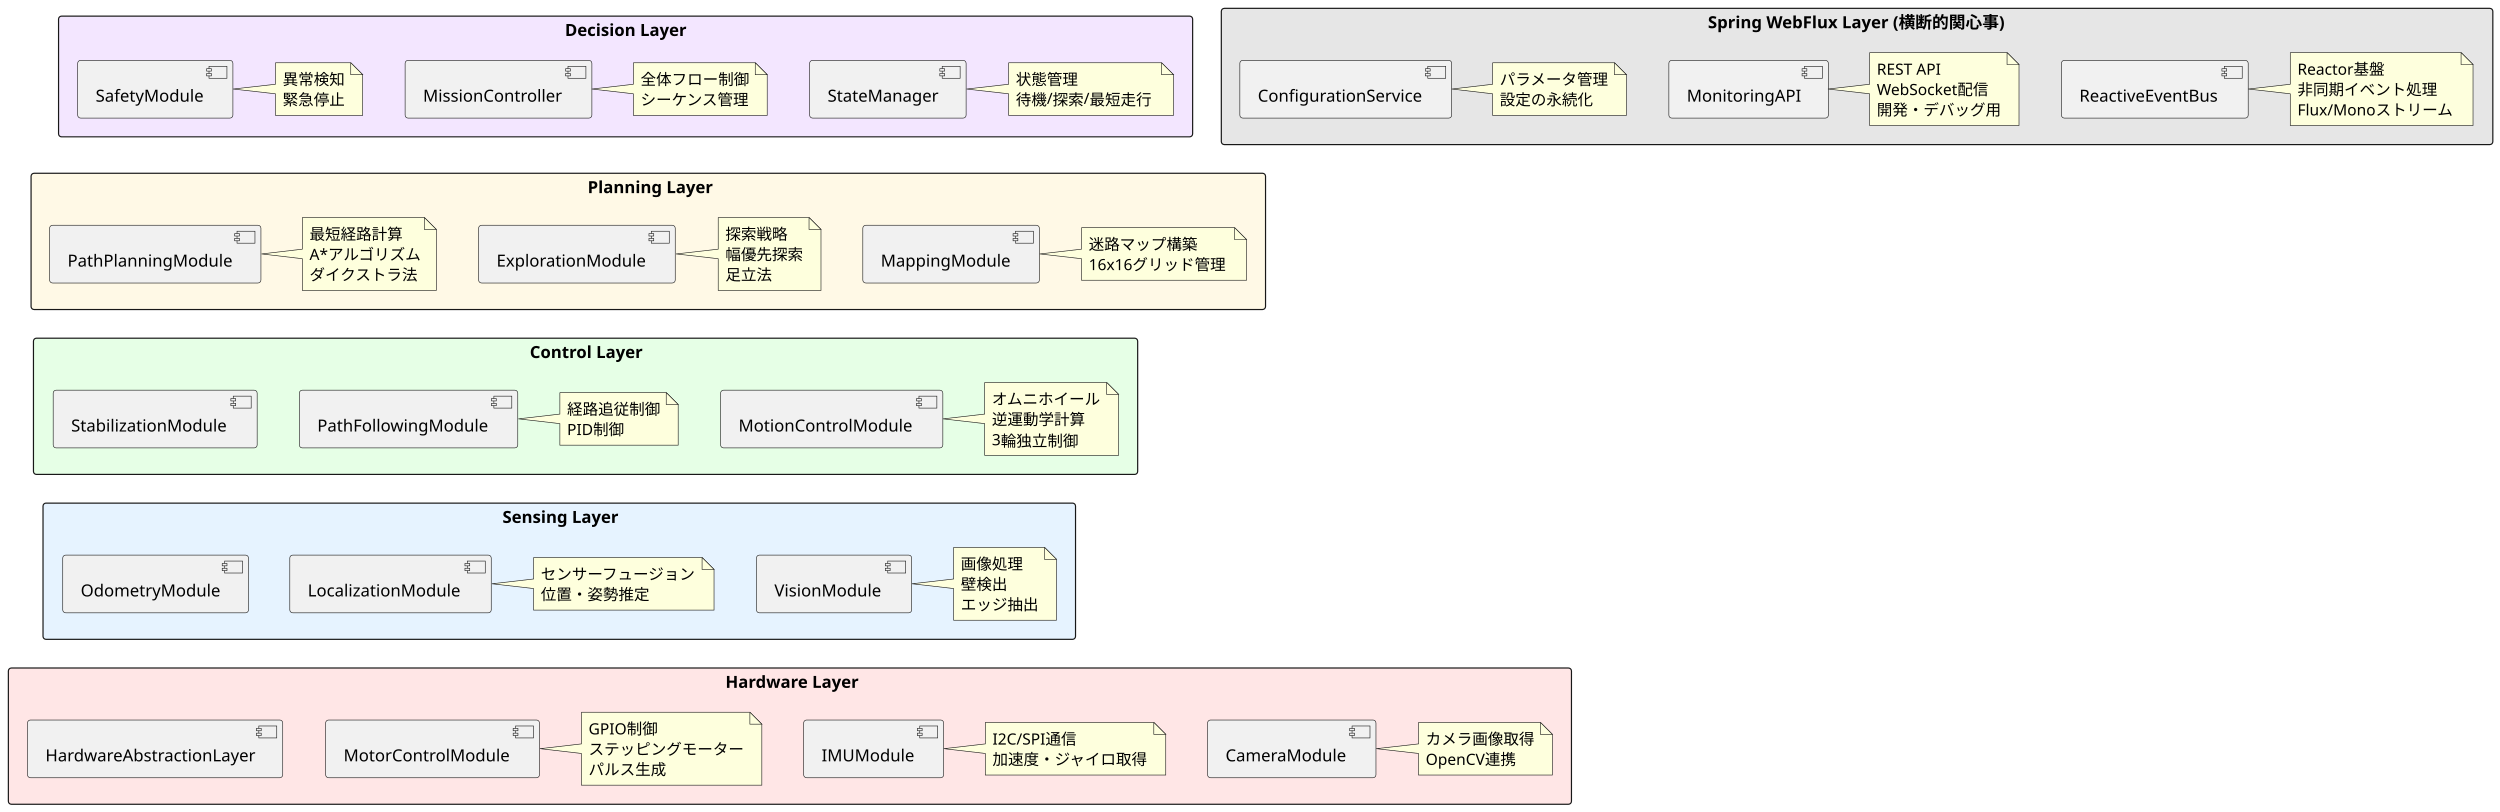
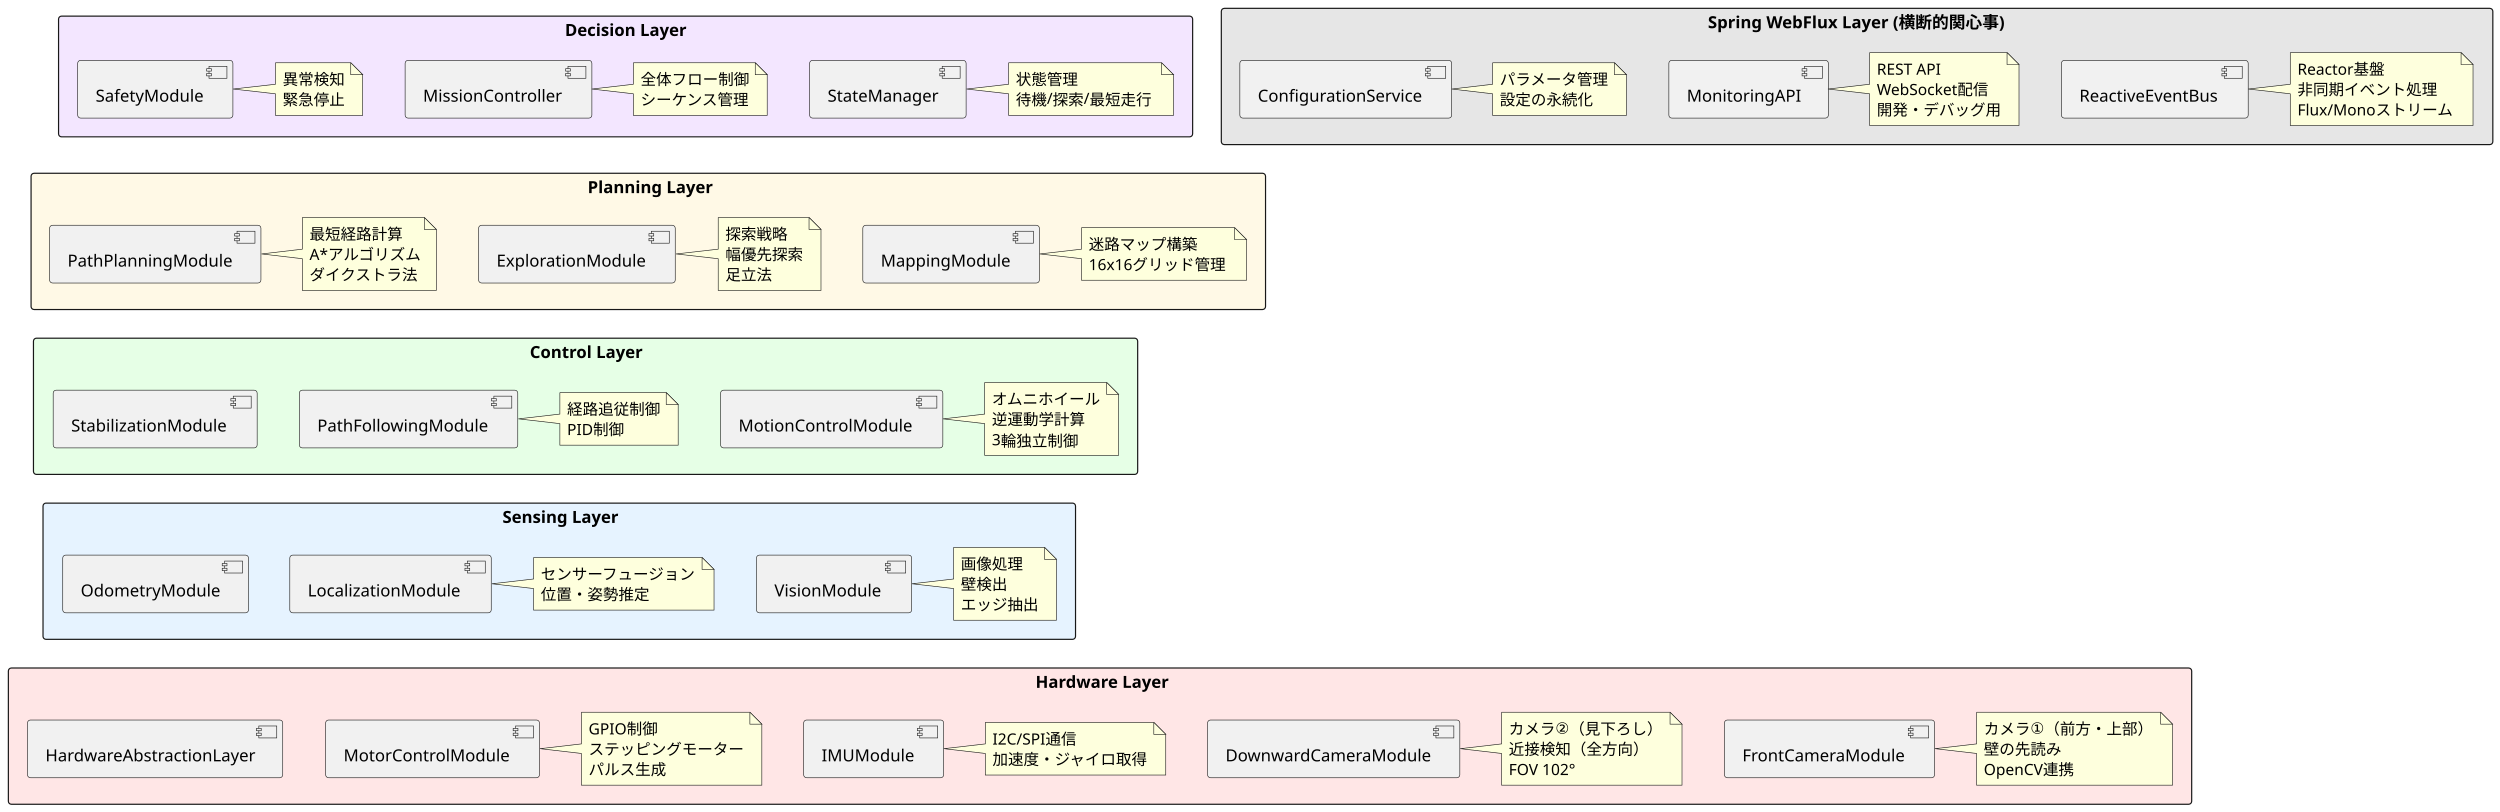
<svg xmlns="http://www.w3.org/2000/svg" contentStyleType="text/css" data-diagram-type="DESCRIPTION" height="679px" preserveAspectRatio="none" style="width:2092px;height:679px;background:#FFFFFF;" version="1.1" viewBox="0 0 2092 679" width="2092px" zoomAndPan="magnify">
  <defs />
  <g>
    <g class="cluster" data-entity="Decision Layer" data-source-line="14" data-uid="ent0002" id="cluster_Decision Layer">
      <rect fill="#F3E6FF" height="101" rx="2.5" ry="2.5" style="stroke:#181818;stroke-width:1;" width="949" x="49" y="13.5" />
      <text fill="#000000" font-family="sans-serif" font-size="14" font-weight="bold" lengthAdjust="spacing" textLength="101.561" x="472.719" y="30.102">Decision Layer</text>
    </g>
    <g class="cluster" data-entity="Planning Layer" data-source-line="35" data-uid="ent0015" id="cluster_Planning Layer">
      <rect fill="#FFF9E6" height="114" rx="2.5" ry="2.5" style="stroke:#181818;stroke-width:1;" width="1033" x="26" y="145" />
      <text fill="#000000" font-family="sans-serif" font-size="14" font-weight="bold" lengthAdjust="spacing" textLength="101.541" x="491.729" y="161.602">Planning Layer</text>
    </g>
    <g class="cluster" data-entity="Control Layer" data-source-line="58" data-uid="ent0028" id="cluster_Control Layer">
      <rect fill="#E6FFE6" height="114" rx="2.5" ry="2.5" style="stroke:#181818;stroke-width:1;" width="924" x="28" y="283" />
      <text fill="#000000" font-family="sans-serif" font-size="14" font-weight="bold" lengthAdjust="spacing" textLength="93.338" x="443.331" y="299.602">Control Layer</text>
    </g>
    <g class="cluster" data-entity="Sensing Layer" data-source-line="75" data-uid="ent0038" id="cluster_Sensing Layer">
      <rect fill="#E6F3FF" height="114" rx="2.5" ry="2.5" style="stroke:#181818;stroke-width:1;" width="864" x="36" y="421" />
      <text fill="#000000" font-family="sans-serif" font-size="14" font-weight="bold" lengthAdjust="spacing" textLength="95.095" x="420.453" y="437.602">Sensing Layer</text>
    </g>
    <g class="cluster" data-entity="Hardware Layer" data-source-line="92" data-uid="ent0048" id="cluster_Hardware Layer">
-       <rect fill="#FFE6E6" height="114" rx="2.5" ry="2.5" style="stroke:#181818;stroke-width:1;" width="1308" x="7" y="559" />
-       <text fill="#000000" font-family="sans-serif" font-size="14" font-weight="bold" lengthAdjust="spacing" textLength="107.933" x="607.034" y="575.602">Hardware Layer</text>
-     </g>
-     <g class="cluster" data-entity="FRAMEWORK_PKG" data-source-line="115" data-uid="ent0062" id="cluster_FRAMEWORK_PKG">
+       <rect fill="#FFE6E6" height="114" rx="2.5" ry="2.5" style="stroke:#181818;stroke-width:1;" width="1827" x="7" y="559" />
+       <text fill="#000000" font-family="sans-serif" font-size="14" font-weight="bold" lengthAdjust="spacing" textLength="107.933" x="866.534" y="575.602">Hardware Layer</text>
+     </g>
+     <g class="cluster" data-entity="FRAMEWORK_PKG" data-source-line="123" data-uid="ent0066" id="cluster_FRAMEWORK_PKG">
      <rect fill="#E6E6E6" height="114" rx="2.5" ry="2.5" style="stroke:#181818;stroke-width:1;" width="1064" x="1022" y="7" />
      <text fill="#000000" font-family="sans-serif" font-size="14" font-weight="bold" lengthAdjust="spacing" textLength="249.642" x="1429.179" y="23.602">Spring WebFlux Layer (横断的関心事)</text>
    </g>
    <g class="entity" data-entity="STATE" data-source-line="15" data-uid="ent0003" id="entity_STATE">
      <rect fill="#F1F1F1" height="48.32" rx="2.5" ry="2.5" style="stroke:#181818;stroke-width:0.5;" width="130.939" x="677.5" y="50.5" />
      <rect fill="#F1F1F1" height="10" style="stroke:#181818;stroke-width:0.5;" width="15" x="788.438" y="55.5" />
      <rect fill="#F1F1F1" height="2" style="stroke:#181818;stroke-width:0.5;" width="4" x="786.438" y="57.5" />
      <rect fill="#F1F1F1" height="2" style="stroke:#181818;stroke-width:0.5;" width="4" x="786.438" y="61.5" />
      <text fill="#000000" font-family="sans-serif" font-size="14" lengthAdjust="spacing" textLength="90.939" x="692.5" y="85.102">StateManager</text>
    </g>
    <g class="entity" data-entity="MISSION" data-source-line="16" data-uid="ent0004" id="entity_MISSION">
      <rect fill="#F1F1F1" height="48.32" rx="2.5" ry="2.5" style="stroke:#181818;stroke-width:0.5;" width="156.286" x="339" y="50.5" />
      <rect fill="#F1F1F1" height="10" style="stroke:#181818;stroke-width:0.5;" width="15" x="475.286" y="55.5" />
      <rect fill="#F1F1F1" height="2" style="stroke:#181818;stroke-width:0.5;" width="4" x="473.286" y="57.5" />
      <rect fill="#F1F1F1" height="2" style="stroke:#181818;stroke-width:0.5;" width="4" x="473.286" y="61.5" />
      <text fill="#000000" font-family="sans-serif" font-size="14" lengthAdjust="spacing" textLength="116.286" x="354" y="85.102">MissionController</text>
    </g>
    <g class="entity" data-entity="SAFETY" data-source-line="17" data-uid="ent0005" id="entity_SAFETY">
      <rect fill="#F1F1F1" height="48.32" rx="2.5" ry="2.5" style="stroke:#181818;stroke-width:0.5;" width="129.893" x="65" y="50.5" />
      <rect fill="#F1F1F1" height="10" style="stroke:#181818;stroke-width:0.5;" width="15" x="174.893" y="55.5" />
      <rect fill="#F1F1F1" height="2" style="stroke:#181818;stroke-width:0.5;" width="4" x="172.893" y="57.5" />
      <rect fill="#F1F1F1" height="2" style="stroke:#181818;stroke-width:0.5;" width="4" x="172.893" y="61.5" />
      <text fill="#000000" font-family="sans-serif" font-size="14" lengthAdjust="spacing" textLength="89.893" x="80" y="85.102">SafetyModule</text>
    </g>
    <g class="entity" data-entity="GMN6" data-source-line="20" data-uid="ent0007" id="entity_GMN6">
      <path d="M844,52.5 L844,70.5 L808.74,74.5 L844,78.5 L844,96.523 A0,0 0 0 0 844,96.523 L982,96.523 A0,0 0 0 0 982,96.523 L982,62.5 L972,52.5 L844,52.5 A0,0 0 0 0 844,52.5" fill="#FEFFDD" style="stroke:#181818;stroke-width:0.5;" />
      <path d="M972,52.5 L972,62.5 L982,62.5 L972,52.5" fill="#FEFFDD" style="stroke:#181818;stroke-width:0.5;" />
      <text fill="#000000" font-family="sans-serif" font-size="13" lengthAdjust="spacing" textLength="52" x="850" y="71.059">状態管理</text>
      <text fill="#000000" font-family="sans-serif" font-size="13" lengthAdjust="spacing" textLength="117" x="850" y="88.07">待機/探索/最短走行</text>
    </g>
    <g class="entity" data-entity="GMN9" data-source-line="25" data-uid="ent0010" id="entity_GMN9">
      <path d="M530,52.5 L530,70.5 L495.23,74.5 L530,78.5 L530,96.523 A0,0 0 0 0 530,96.523 L642,96.523 A0,0 0 0 0 642,96.523 L642,62.5 L632,52.5 L530,52.5 A0,0 0 0 0 530,52.5" fill="#FEFFDD" style="stroke:#181818;stroke-width:0.5;" />
      <path d="M632,52.5 L632,62.5 L642,62.5 L632,52.5" fill="#FEFFDD" style="stroke:#181818;stroke-width:0.5;" />
      <text fill="#000000" font-family="sans-serif" font-size="13" lengthAdjust="spacing" textLength="91" x="536" y="71.059">全体フロー制御</text>
      <text fill="#000000" font-family="sans-serif" font-size="13" lengthAdjust="spacing" textLength="91" x="536" y="88.07">シーケンス管理</text>
    </g>
    <g class="entity" data-entity="GMN12" data-source-line="30" data-uid="ent0013" id="entity_GMN12">
      <path d="M230.5,52.5 L230.5,70.5 L195.02,74.5 L230.5,78.5 L230.5,96.523 A0,0 0 0 0 230.5,96.523 L303.5,96.523 A0,0 0 0 0 303.5,96.523 L303.5,62.5 L293.5,52.5 L230.5,52.5 A0,0 0 0 0 230.5,52.5" fill="#FEFFDD" style="stroke:#181818;stroke-width:0.5;" />
      <path d="M293.5,52.5 L293.5,62.5 L303.5,62.5 L293.5,52.5" fill="#FEFFDD" style="stroke:#181818;stroke-width:0.5;" />
      <text fill="#000000" font-family="sans-serif" font-size="13" lengthAdjust="spacing" textLength="52" x="236.5" y="71.059">異常検知</text>
      <text fill="#000000" font-family="sans-serif" font-size="13" lengthAdjust="spacing" textLength="52" x="236.5" y="88.07">緊急停止</text>
    </g>
    <g class="entity" data-entity="MAP" data-source-line="36" data-uid="ent0016" id="entity_MAP">
      <rect fill="#F1F1F1" height="48.32" rx="2.5" ry="2.5" style="stroke:#181818;stroke-width:0.5;" width="147.741" x="722" y="188.5" />
      <rect fill="#F1F1F1" height="10" style="stroke:#181818;stroke-width:0.5;" width="15" x="849.741" y="193.5" />
      <rect fill="#F1F1F1" height="2" style="stroke:#181818;stroke-width:0.5;" width="4" x="847.741" y="195.5" />
      <rect fill="#F1F1F1" height="2" style="stroke:#181818;stroke-width:0.5;" width="4" x="847.741" y="199.5" />
      <text fill="#000000" font-family="sans-serif" font-size="14" lengthAdjust="spacing" textLength="107.741" x="737" y="223.102">MappingModule</text>
    </g>
    <g class="entity" data-entity="EXPLORE" data-source-line="37" data-uid="ent0017" id="entity_EXPLORE">
      <rect fill="#F1F1F1" height="48.32" rx="2.5" ry="2.5" style="stroke:#181818;stroke-width:0.5;" width="164.544" x="400.5" y="188.5" />
      <rect fill="#F1F1F1" height="10" style="stroke:#181818;stroke-width:0.5;" width="15" x="545.044" y="193.5" />
      <rect fill="#F1F1F1" height="2" style="stroke:#181818;stroke-width:0.5;" width="4" x="543.044" y="195.5" />
      <rect fill="#F1F1F1" height="2" style="stroke:#181818;stroke-width:0.5;" width="4" x="543.044" y="199.5" />
      <text fill="#000000" font-family="sans-serif" font-size="14" lengthAdjust="spacing" textLength="124.544" x="415.5" y="223.102">ExplorationModule</text>
    </g>
    <g class="entity" data-entity="PATH" data-source-line="38" data-uid="ent0018" id="entity_PATH">
      <rect fill="#F1F1F1" height="48.32" rx="2.5" ry="2.5" style="stroke:#181818;stroke-width:0.5;" width="176.849" x="41.5" y="188.5" />
      <rect fill="#F1F1F1" height="10" style="stroke:#181818;stroke-width:0.5;" width="15" x="198.349" y="193.5" />
      <rect fill="#F1F1F1" height="2" style="stroke:#181818;stroke-width:0.5;" width="4" x="196.349" y="195.5" />
      <rect fill="#F1F1F1" height="2" style="stroke:#181818;stroke-width:0.5;" width="4" x="196.349" y="199.5" />
      <text fill="#000000" font-family="sans-serif" font-size="14" lengthAdjust="spacing" textLength="136.849" x="56.5" y="223.102">PathPlanningModule</text>
    </g>
    <g class="entity" data-entity="GMN19" data-source-line="41" data-uid="ent0020" id="entity_GMN19">
      <path d="M905,190.5 L905,208.5 L870.05,212.5 L905,216.5 L905,234.523 A0,0 0 0 0 905,234.523 L1043.108,234.523 A0,0 0 0 0 1043.108,234.523 L1043.108,200.5 L1033.108,190.5 L905,190.5 A0,0 0 0 0 905,190.5" fill="#FEFFDD" style="stroke:#181818;stroke-width:0.5;" />
      <path d="M1033.108,190.5 L1033.108,200.5 L1043.108,200.5 L1033.108,190.5" fill="#FEFFDD" style="stroke:#181818;stroke-width:0.5;" />
      <text fill="#000000" font-family="sans-serif" font-size="13" lengthAdjust="spacing" textLength="91" x="911" y="209.059">迷路マップ構築</text>
      <text fill="#000000" font-family="sans-serif" font-size="13" lengthAdjust="spacing" textLength="117.108" x="911" y="226.07">16x16グリッド管理</text>
    </g>
    <g class="entity" data-entity="GMN22" data-source-line="46" data-uid="ent0023" id="entity_GMN22">
      <path d="M601,182 L601,208.5 L565.7,212.5 L601,216.5 L601,243.035 A0,0 0 0 0 601,243.035 L687,243.035 A0,0 0 0 0 687,243.035 L687,192 L677,182 L601,182 A0,0 0 0 0 601,182" fill="#FEFFDD" style="stroke:#181818;stroke-width:0.5;" />
      <path d="M677,182 L677,192 L687,192 L677,182" fill="#FEFFDD" style="stroke:#181818;stroke-width:0.5;" />
      <text fill="#000000" font-family="sans-serif" font-size="13" lengthAdjust="spacing" textLength="52" x="607" y="200.559">探索戦略</text>
      <text fill="#000000" font-family="sans-serif" font-size="13" lengthAdjust="spacing" textLength="65" x="607" y="217.57">幅優先探索</text>
      <text fill="#000000" font-family="sans-serif" font-size="13" lengthAdjust="spacing" textLength="39" x="607" y="234.582">足立法</text>
    </g>
    <g class="entity" data-entity="GMN25" data-source-line="52" data-uid="ent0026" id="entity_GMN25">
      <path d="M253,182 L253,208.5 L218.8,212.5 L253,216.5 L253,243.035 A0,0 0 0 0 253,243.035 L365.095,243.035 A0,0 0 0 0 365.095,243.035 L365.095,192 L355.095,182 L253,182 A0,0 0 0 0 253,182" fill="#FEFFDD" style="stroke:#181818;stroke-width:0.5;" />
      <path d="M355.095,182 L355.095,192 L365.095,192 L355.095,182" fill="#FEFFDD" style="stroke:#181818;stroke-width:0.5;" />
      <text fill="#000000" font-family="sans-serif" font-size="13" lengthAdjust="spacing" textLength="78" x="259" y="200.559">最短経路計算</text>
      <text fill="#000000" font-family="sans-serif" font-size="13" lengthAdjust="spacing" textLength="91.095" x="259" y="217.57">A*アルゴリズム</text>
      <text fill="#000000" font-family="sans-serif" font-size="13" lengthAdjust="spacing" textLength="91" x="259" y="234.582">ダイクストラ法</text>
    </g>
    <g class="entity" data-entity="MOTION" data-source-line="59" data-uid="ent0029" id="entity_MOTION">
      <rect fill="#F1F1F1" height="48.32" rx="2.5" ry="2.5" style="stroke:#181818;stroke-width:0.5;" width="185.968" x="603" y="326.5" />
      <rect fill="#F1F1F1" height="10" style="stroke:#181818;stroke-width:0.5;" width="15" x="768.968" y="331.5" />
      <rect fill="#F1F1F1" height="2" style="stroke:#181818;stroke-width:0.5;" width="4" x="766.968" y="333.5" />
      <rect fill="#F1F1F1" height="2" style="stroke:#181818;stroke-width:0.5;" width="4" x="766.968" y="337.5" />
      <text fill="#000000" font-family="sans-serif" font-size="14" lengthAdjust="spacing" textLength="145.968" x="618" y="361.102">MotionControlModule</text>
    </g>
    <g class="entity" data-entity="FOLLOW" data-source-line="60" data-uid="ent0030" id="entity_FOLLOW">
      <rect fill="#F1F1F1" height="48.32" rx="2.5" ry="2.5" style="stroke:#181818;stroke-width:0.5;" width="182.769" x="250.5" y="326.5" />
      <rect fill="#F1F1F1" height="10" style="stroke:#181818;stroke-width:0.5;" width="15" x="413.269" y="331.5" />
      <rect fill="#F1F1F1" height="2" style="stroke:#181818;stroke-width:0.5;" width="4" x="411.269" y="333.5" />
      <rect fill="#F1F1F1" height="2" style="stroke:#181818;stroke-width:0.5;" width="4" x="411.269" y="337.5" />
      <text fill="#000000" font-family="sans-serif" font-size="14" lengthAdjust="spacing" textLength="142.769" x="265.5" y="361.102">PathFollowingModule</text>
    </g>
    <g class="entity" data-entity="STAB" data-source-line="61" data-uid="ent0031" id="entity_STAB">
      <rect fill="#F1F1F1" height="48.32" rx="2.5" ry="2.5" style="stroke:#181818;stroke-width:0.5;" width="170.69" x="44.5" y="326.5" />
      <rect fill="#F1F1F1" height="10" style="stroke:#181818;stroke-width:0.5;" width="15" x="195.19" y="331.5" />
      <rect fill="#F1F1F1" height="2" style="stroke:#181818;stroke-width:0.5;" width="4" x="193.19" y="333.5" />
      <rect fill="#F1F1F1" height="2" style="stroke:#181818;stroke-width:0.5;" width="4" x="193.19" y="337.5" />
      <text fill="#000000" font-family="sans-serif" font-size="14" lengthAdjust="spacing" textLength="130.69" x="59.5" y="361.102">StabilizationModule</text>
    </g>
    <g class="entity" data-entity="GMN32" data-source-line="64" data-uid="ent0033" id="entity_GMN32">
      <path d="M824,320 L824,346.5 L789.08,350.5 L824,354.5 L824,381.035 A0,0 0 0 0 824,381.035 L936,381.035 A0,0 0 0 0 936,381.035 L936,330 L926,320 L824,320 A0,0 0 0 0 824,320" fill="#FEFFDD" style="stroke:#181818;stroke-width:0.5;" />
      <path d="M926,320 L926,330 L936,330 L926,320" fill="#FEFFDD" style="stroke:#181818;stroke-width:0.5;" />
      <text fill="#000000" font-family="sans-serif" font-size="13" lengthAdjust="spacing" textLength="91" x="830" y="338.559">オムニホイール</text>
      <text fill="#000000" font-family="sans-serif" font-size="13" lengthAdjust="spacing" textLength="78" x="830" y="355.57">逆運動学計算</text>
      <text fill="#000000" font-family="sans-serif" font-size="13" lengthAdjust="spacing" textLength="73.189" x="830" y="372.582">3輪独立制御</text>
    </g>
    <g class="entity" data-entity="GMN35" data-source-line="70" data-uid="ent0036" id="entity_GMN35">
      <path d="M468.5,328.5 L468.5,346.5 L433.78,350.5 L468.5,354.5 L468.5,372.523 A0,0 0 0 0 468.5,372.523 L567.5,372.523 A0,0 0 0 0 567.5,372.523 L567.5,338.5 L557.5,328.5 L468.5,328.5 A0,0 0 0 0 468.5,328.5" fill="#FEFFDD" style="stroke:#181818;stroke-width:0.5;" />
      <path d="M557.5,328.5 L557.5,338.5 L567.5,338.5 L557.5,328.5" fill="#FEFFDD" style="stroke:#181818;stroke-width:0.5;" />
      <text fill="#000000" font-family="sans-serif" font-size="13" lengthAdjust="spacing" textLength="78" x="474.5" y="347.059">経路追従制御</text>
      <text fill="#000000" font-family="sans-serif" font-size="13" lengthAdjust="spacing" textLength="47.671" x="474.5" y="364.07">PID制御</text>
    </g>
    <g class="entity" data-entity="VISION" data-source-line="76" data-uid="ent0039" id="entity_VISION">
      <rect fill="#F1F1F1" height="48.32" rx="2.5" ry="2.5" style="stroke:#181818;stroke-width:0.5;" width="129.879" x="633" y="464.5" />
      <rect fill="#F1F1F1" height="10" style="stroke:#181818;stroke-width:0.5;" width="15" x="742.879" y="469.5" />
      <rect fill="#F1F1F1" height="2" style="stroke:#181818;stroke-width:0.5;" width="4" x="740.879" y="471.5" />
      <rect fill="#F1F1F1" height="2" style="stroke:#181818;stroke-width:0.5;" width="4" x="740.879" y="475.5" />
      <text fill="#000000" font-family="sans-serif" font-size="14" lengthAdjust="spacing" textLength="89.879" x="648" y="499.102">VisionModule</text>
    </g>
    <g class="entity" data-entity="ODOM" data-source-line="77" data-uid="ent0040" id="entity_ODOM">
      <rect fill="#F1F1F1" height="48.32" rx="2.5" ry="2.5" style="stroke:#181818;stroke-width:0.5;" width="155.445" x="52.5" y="464.5" />
      <rect fill="#F1F1F1" height="10" style="stroke:#181818;stroke-width:0.5;" width="15" x="187.945" y="469.5" />
      <rect fill="#F1F1F1" height="2" style="stroke:#181818;stroke-width:0.5;" width="4" x="185.945" y="471.5" />
      <rect fill="#F1F1F1" height="2" style="stroke:#181818;stroke-width:0.5;" width="4" x="185.945" y="475.5" />
      <text fill="#000000" font-family="sans-serif" font-size="14" lengthAdjust="spacing" textLength="115.445" x="67.5" y="499.102">OdometryModule</text>
    </g>
    <g class="entity" data-entity="LOCAL" data-source-line="78" data-uid="ent0041" id="entity_LOCAL">
      <rect fill="#F1F1F1" height="48.32" rx="2.5" ry="2.5" style="stroke:#181818;stroke-width:0.5;" width="168.57" x="242.5" y="464.5" />
      <rect fill="#F1F1F1" height="10" style="stroke:#181818;stroke-width:0.5;" width="15" x="391.07" y="469.5" />
      <rect fill="#F1F1F1" height="2" style="stroke:#181818;stroke-width:0.5;" width="4" x="389.07" y="471.5" />
      <rect fill="#F1F1F1" height="2" style="stroke:#181818;stroke-width:0.5;" width="4" x="389.07" y="475.5" />
      <text fill="#000000" font-family="sans-serif" font-size="14" lengthAdjust="spacing" textLength="128.57" x="257.5" y="499.102">LocalizationModule</text>
    </g>
    <g class="entity" data-entity="GMN42" data-source-line="81" data-uid="ent0043" id="entity_GMN42">
      <path d="M798,458 L798,484.5 L763.08,488.5 L798,492.5 L798,519.035 A0,0 0 0 0 798,519.035 L884,519.035 A0,0 0 0 0 884,519.035 L884,468 L874,458 L798,458 A0,0 0 0 0 798,458" fill="#FEFFDD" style="stroke:#181818;stroke-width:0.5;" />
      <path d="M874,458 L874,468 L884,468 L874,458" fill="#FEFFDD" style="stroke:#181818;stroke-width:0.5;" />
      <text fill="#000000" font-family="sans-serif" font-size="13" lengthAdjust="spacing" textLength="52" x="804" y="476.559">画像処理</text>
      <text fill="#000000" font-family="sans-serif" font-size="13" lengthAdjust="spacing" textLength="39" x="804" y="493.57">壁検出</text>
      <text fill="#000000" font-family="sans-serif" font-size="13" lengthAdjust="spacing" textLength="65" x="804" y="510.582">エッジ抽出</text>
    </g>
    <g class="entity" data-entity="GMN45" data-source-line="87" data-uid="ent0046" id="entity_GMN45">
      <path d="M446.5,466.5 L446.5,484.5 L411.55,488.5 L446.5,492.5 L446.5,510.523 A0,0 0 0 0 446.5,510.523 L597.5,510.523 A0,0 0 0 0 597.5,510.523 L597.5,476.5 L587.5,466.5 L446.5,466.5 A0,0 0 0 0 446.5,466.5" fill="#FEFFDD" style="stroke:#181818;stroke-width:0.5;" />
      <path d="M587.5,466.5 L587.5,476.5 L597.5,476.5 L587.5,466.5" fill="#FEFFDD" style="stroke:#181818;stroke-width:0.5;" />
      <text fill="#000000" font-family="sans-serif" font-size="13" lengthAdjust="spacing" textLength="130" x="452.5" y="485.059">センサーフュージョン</text>
      <text fill="#000000" font-family="sans-serif" font-size="13" lengthAdjust="spacing" textLength="91" x="452.5" y="502.07">位置・姿勢推定</text>
    </g>
-     <g class="entity" data-entity="CAM" data-source-line="93" data-uid="ent0049" id="entity_CAM">
-       <rect fill="#F1F1F1" height="48.32" rx="2.5" ry="2.5" style="stroke:#181818;stroke-width:0.5;" width="140.905" x="1010.5" y="602.5" />
-       <rect fill="#F1F1F1" height="10" style="stroke:#181818;stroke-width:0.5;" width="15" x="1131.405" y="607.5" />
-       <rect fill="#F1F1F1" height="2" style="stroke:#181818;stroke-width:0.5;" width="4" x="1129.405" y="609.5" />
-       <rect fill="#F1F1F1" height="2" style="stroke:#181818;stroke-width:0.5;" width="4" x="1129.405" y="613.5" />
-       <text fill="#000000" font-family="sans-serif" font-size="14" lengthAdjust="spacing" textLength="100.905" x="1025.5" y="637.102">CameraModule</text>
-     </g>
-     <g class="entity" data-entity="IMU" data-source-line="94" data-uid="ent0050" id="entity_IMU">
+     <g class="entity" data-entity="CAM_FRONT" data-source-line="93" data-uid="ent0049" id="entity_CAM_FRONT">
+       <rect fill="#F1F1F1" height="48.32" rx="2.5" ry="2.5" style="stroke:#181818;stroke-width:0.5;" width="175.851" x="1443" y="602.5" />
+       <rect fill="#F1F1F1" height="10" style="stroke:#181818;stroke-width:0.5;" width="15" x="1598.851" y="607.5" />
+       <rect fill="#F1F1F1" height="2" style="stroke:#181818;stroke-width:0.5;" width="4" x="1596.851" y="609.5" />
+       <rect fill="#F1F1F1" height="2" style="stroke:#181818;stroke-width:0.5;" width="4" x="1596.851" y="613.5" />
+       <text fill="#000000" font-family="sans-serif" font-size="14" lengthAdjust="spacing" textLength="135.851" x="1458" y="637.102">FrontCameraModule</text>
+     </g>
+     <g class="entity" data-entity="CAM_DOWN" data-source-line="94" data-uid="ent0050" id="entity_CAM_DOWN">
+       <rect fill="#F1F1F1" height="48.32" rx="2.5" ry="2.5" style="stroke:#181818;stroke-width:0.5;" width="211.083" x="1010.5" y="602.5" />
+       <rect fill="#F1F1F1" height="10" style="stroke:#181818;stroke-width:0.5;" width="15" x="1201.583" y="607.5" />
+       <rect fill="#F1F1F1" height="2" style="stroke:#181818;stroke-width:0.5;" width="4" x="1199.583" y="609.5" />
+       <rect fill="#F1F1F1" height="2" style="stroke:#181818;stroke-width:0.5;" width="4" x="1199.583" y="613.5" />
+       <text fill="#000000" font-family="sans-serif" font-size="14" lengthAdjust="spacing" textLength="171.083" x="1025.5" y="637.102">DownwardCameraModule</text>
+     </g>
+     <g class="entity" data-entity="IMU" data-source-line="95" data-uid="ent0051" id="entity_IMU">
      <rect fill="#F1F1F1" height="48.32" rx="2.5" ry="2.5" style="stroke:#181818;stroke-width:0.5;" width="117.15" x="672.5" y="602.5" />
      <rect fill="#F1F1F1" height="10" style="stroke:#181818;stroke-width:0.5;" width="15" x="769.65" y="607.5" />
      <rect fill="#F1F1F1" height="2" style="stroke:#181818;stroke-width:0.5;" width="4" x="767.65" y="609.5" />
      <rect fill="#F1F1F1" height="2" style="stroke:#181818;stroke-width:0.5;" width="4" x="767.65" y="613.5" />
      <text fill="#000000" font-family="sans-serif" font-size="14" lengthAdjust="spacing" textLength="77.15" x="687.5" y="637.102">IMUModule</text>
    </g>
-     <g class="entity" data-entity="MOTOR" data-source-line="95" data-uid="ent0051" id="entity_MOTOR">
+     <g class="entity" data-entity="MOTOR" data-source-line="96" data-uid="ent0052" id="entity_MOTOR">
      <rect fill="#F1F1F1" height="48.32" rx="2.5" ry="2.5" style="stroke:#181818;stroke-width:0.5;" width="178.913" x="272.5" y="602.5" />
      <rect fill="#F1F1F1" height="10" style="stroke:#181818;stroke-width:0.5;" width="15" x="431.413" y="607.5" />
      <rect fill="#F1F1F1" height="2" style="stroke:#181818;stroke-width:0.5;" width="4" x="429.413" y="609.5" />
      <rect fill="#F1F1F1" height="2" style="stroke:#181818;stroke-width:0.5;" width="4" x="429.413" y="613.5" />
      <text fill="#000000" font-family="sans-serif" font-size="14" lengthAdjust="spacing" textLength="138.913" x="287.5" y="637.102">MotorControlModule</text>
    </g>
-     <g class="entity" data-entity="HAL" data-source-line="96" data-uid="ent0052" id="entity_HAL">
+     <g class="entity" data-entity="HAL" data-source-line="97" data-uid="ent0053" id="entity_HAL">
      <rect fill="#F1F1F1" height="48.32" rx="2.5" ry="2.5" style="stroke:#181818;stroke-width:0.5;" width="213.585" x="23" y="602.5" />
      <rect fill="#F1F1F1" height="10" style="stroke:#181818;stroke-width:0.5;" width="15" x="216.585" y="607.5" />
      <rect fill="#F1F1F1" height="2" style="stroke:#181818;stroke-width:0.5;" width="4" x="214.585" y="609.5" />
      <rect fill="#F1F1F1" height="2" style="stroke:#181818;stroke-width:0.5;" width="4" x="214.585" y="613.5" />
      <text fill="#000000" font-family="sans-serif" font-size="14" lengthAdjust="spacing" textLength="173.585" x="38" y="637.102">HardwareAbstractionLayer</text>
    </g>
-     <g class="entity" data-entity="GMN53" data-source-line="99" data-uid="ent0054" id="entity_GMN53">
-       <path d="M1187,604.5 L1187,622.5 L1151.56,626.5 L1187,630.5 L1187,648.523 A0,0 0 0 0 1187,648.523 L1299,648.523 A0,0 0 0 0 1299,648.523 L1299,614.5 L1289,604.5 L1187,604.5 A0,0 0 0 0 1187,604.5" fill="#FEFFDD" style="stroke:#181818;stroke-width:0.5;" />
-       <path d="M1289,604.5 L1289,614.5 L1299,614.5 L1289,604.5" fill="#FEFFDD" style="stroke:#181818;stroke-width:0.5;" />
-       <text fill="#000000" font-family="sans-serif" font-size="13" lengthAdjust="spacing" textLength="91" x="1193" y="623.059">カメラ画像取得</text>
-       <text fill="#000000" font-family="sans-serif" font-size="13" lengthAdjust="spacing" textLength="77.391" x="1193" y="640.07">OpenCV連携</text>
-     </g>
-     <g class="entity" data-entity="GMN56" data-source-line="104" data-uid="ent0057" id="entity_GMN56">
+     <g class="entity" data-entity="GMN54" data-source-line="100" data-uid="ent0055" id="entity_GMN54">
+       <path d="M1654,596 L1654,622.5 L1619.09,626.5 L1654,630.5 L1654,657.035 A0,0 0 0 0 1654,657.035 L1818,657.035 A0,0 0 0 0 1818,657.035 L1818,606 L1808,596 L1654,596 A0,0 0 0 0 1654,596" fill="#FEFFDD" style="stroke:#181818;stroke-width:0.5;" />
+       <path d="M1808,596 L1808,606 L1818,606 L1808,596" fill="#FEFFDD" style="stroke:#181818;stroke-width:0.5;" />
+       <text fill="#000000" font-family="sans-serif" font-size="13" lengthAdjust="spacing" textLength="143" x="1660" y="614.559">カメラ①（前方・上部）</text>
+       <text fill="#000000" font-family="sans-serif" font-size="13" lengthAdjust="spacing" textLength="65" x="1660" y="631.57">壁の先読み</text>
+       <text fill="#000000" font-family="sans-serif" font-size="13" lengthAdjust="spacing" textLength="77.391" x="1660" y="648.582">OpenCV連携</text>
+     </g>
+     <g class="entity" data-entity="GMN57" data-source-line="106" data-uid="ent0058" id="entity_GMN57">
+       <path d="M1256.5,596 L1256.5,622.5 L1221.89,626.5 L1256.5,630.5 L1256.5,657.035 A0,0 0 0 0 1256.5,657.035 L1407.5,657.035 A0,0 0 0 0 1407.5,657.035 L1407.5,606 L1397.5,596 L1256.5,596 A0,0 0 0 0 1256.5,596" fill="#FEFFDD" style="stroke:#181818;stroke-width:0.5;" />
+       <path d="M1397.5,596 L1397.5,606 L1407.5,606 L1397.5,596" fill="#FEFFDD" style="stroke:#181818;stroke-width:0.5;" />
+       <text fill="#000000" font-family="sans-serif" font-size="13" lengthAdjust="spacing" textLength="130" x="1262.5" y="614.559">カメラ②（見下ろし）</text>
+       <text fill="#000000" font-family="sans-serif" font-size="13" lengthAdjust="spacing" textLength="117" x="1262.5" y="631.57">近接検知（全方向）</text>
+       <text fill="#000000" font-family="sans-serif" font-size="13" lengthAdjust="spacing" textLength="58.462" x="1262.5" y="648.582">FOV 102°</text>
+     </g>
+     <g class="entity" data-entity="GMN60" data-source-line="112" data-uid="ent0061" id="entity_GMN60">
      <path d="M824.5,604.5 L824.5,622.5 L789.75,626.5 L824.5,630.5 L824.5,648.523 A0,0 0 0 0 824.5,648.523 L975.5,648.523 A0,0 0 0 0 975.5,648.523 L975.5,614.5 L965.5,604.5 L824.5,604.5 A0,0 0 0 0 824.5,604.5" fill="#FEFFDD" style="stroke:#181818;stroke-width:0.5;" />
      <path d="M965.5,604.5 L965.5,614.5 L975.5,614.5 L965.5,604.5" fill="#FEFFDD" style="stroke:#181818;stroke-width:0.5;" />
      <text fill="#000000" font-family="sans-serif" font-size="13" lengthAdjust="spacing" textLength="73.309" x="830.5" y="623.059">I2C/SPI通信</text>
      <text fill="#000000" font-family="sans-serif" font-size="13" lengthAdjust="spacing" textLength="130" x="830.5" y="640.07">加速度・ジャイロ取得</text>
    </g>
-     <g class="entity" data-entity="GMN59" data-source-line="109" data-uid="ent0060" id="entity_GMN59">
+     <g class="entity" data-entity="GMN63" data-source-line="117" data-uid="ent0064" id="entity_GMN63">
      <path d="M486.5,596 L486.5,622.5 L451.84,626.5 L486.5,630.5 L486.5,657.035 A0,0 0 0 0 486.5,657.035 L637.5,657.035 A0,0 0 0 0 637.5,657.035 L637.5,606 L627.5,596 L486.5,596 A0,0 0 0 0 486.5,596" fill="#FEFFDD" style="stroke:#181818;stroke-width:0.5;" />
      <path d="M627.5,596 L627.5,606 L637.5,606 L627.5,596" fill="#FEFFDD" style="stroke:#181818;stroke-width:0.5;" />
      <text fill="#000000" font-family="sans-serif" font-size="13" lengthAdjust="spacing" textLength="57.98" x="492.5" y="614.559">GPIO制御</text>
      <text fill="#000000" font-family="sans-serif" font-size="13" lengthAdjust="spacing" textLength="130" x="492.5" y="631.57">ステッピングモーター</text>
      <text fill="#000000" font-family="sans-serif" font-size="13" lengthAdjust="spacing" textLength="65" x="492.5" y="648.582">パルス生成</text>
    </g>
-     <g class="entity" data-entity="EVENT" data-source-line="116" data-uid="ent0063" id="entity_EVENT">
+     <g class="entity" data-entity="EVENT" data-source-line="124" data-uid="ent0067" id="entity_EVENT">
      <rect fill="#F1F1F1" height="48.32" rx="2.5" ry="2.5" style="stroke:#181818;stroke-width:0.5;" width="156.293" x="1725" y="50.5" />
      <rect fill="#F1F1F1" height="10" style="stroke:#181818;stroke-width:0.5;" width="15" x="1861.293" y="55.5" />
      <rect fill="#F1F1F1" height="2" style="stroke:#181818;stroke-width:0.5;" width="4" x="1859.293" y="57.5" />
      <rect fill="#F1F1F1" height="2" style="stroke:#181818;stroke-width:0.5;" width="4" x="1859.293" y="61.5" />
      <text fill="#000000" font-family="sans-serif" font-size="14" lengthAdjust="spacing" textLength="116.293" x="1740" y="85.102">ReactiveEventBus</text>
    </g>
-     <g class="entity" data-entity="API" data-source-line="117" data-uid="ent0064" id="entity_API">
+     <g class="entity" data-entity="API" data-source-line="125" data-uid="ent0068" id="entity_API">
      <rect fill="#F1F1F1" height="48.32" rx="2.5" ry="2.5" style="stroke:#181818;stroke-width:0.5;" width="133.475" x="1396.5" y="50.5" />
      <rect fill="#F1F1F1" height="10" style="stroke:#181818;stroke-width:0.5;" width="15" x="1509.975" y="55.5" />
      <rect fill="#F1F1F1" height="2" style="stroke:#181818;stroke-width:0.5;" width="4" x="1507.975" y="57.5" />
      <rect fill="#F1F1F1" height="2" style="stroke:#181818;stroke-width:0.5;" width="4" x="1507.975" y="61.5" />
      <text fill="#000000" font-family="sans-serif" font-size="14" lengthAdjust="spacing" textLength="93.475" x="1411.5" y="85.102">MonitoringAPI</text>
    </g>
-     <g class="entity" data-entity="CONFIG" data-source-line="118" data-uid="ent0065" id="entity_CONFIG">
+     <g class="entity" data-entity="CONFIG" data-source-line="126" data-uid="ent0069" id="entity_CONFIG">
      <rect fill="#F1F1F1" height="48.32" rx="2.5" ry="2.5" style="stroke:#181818;stroke-width:0.5;" width="177.273" x="1037.5" y="50.5" />
      <rect fill="#F1F1F1" height="10" style="stroke:#181818;stroke-width:0.5;" width="15" x="1194.773" y="55.5" />
      <rect fill="#F1F1F1" height="2" style="stroke:#181818;stroke-width:0.5;" width="4" x="1192.773" y="57.5" />
      <rect fill="#F1F1F1" height="2" style="stroke:#181818;stroke-width:0.5;" width="4" x="1192.773" y="61.5" />
      <text fill="#000000" font-family="sans-serif" font-size="14" lengthAdjust="spacing" textLength="137.273" x="1052.5" y="85.102">ConfigurationService</text>
    </g>
-     <g class="entity" data-entity="GMN66" data-source-line="121" data-uid="ent0067" id="entity_GMN66">
+     <g class="entity" data-entity="GMN70" data-source-line="129" data-uid="ent0071" id="entity_GMN70">
      <path d="M1916.5,44 L1916.5,70.5 L1881.3,74.5 L1916.5,78.5 L1916.5,105.035 A0,0 0 0 0 1916.5,105.035 L2069.43,105.035 A0,0 0 0 0 2069.43,105.035 L2069.43,54 L2059.43,44 L1916.5,44 A0,0 0 0 0 1916.5,44" fill="#FEFFDD" style="stroke:#181818;stroke-width:0.5;" />
      <path d="M2059.43,44 L2059.43,54 L2069.43,54 L2059.43,44" fill="#FEFFDD" style="stroke:#181818;stroke-width:0.5;" />
      <text fill="#000000" font-family="sans-serif" font-size="13" lengthAdjust="spacing" textLength="73.201" x="1922.5" y="62.559">Reactor基盤</text>
      <text fill="#000000" font-family="sans-serif" font-size="13" lengthAdjust="spacing" textLength="117" x="1922.5" y="79.57">非同期イベント処理</text>
      <text fill="#000000" font-family="sans-serif" font-size="13" lengthAdjust="spacing" textLength="131.93" x="1922.5" y="96.582">Flux/Monoストリーム</text>
    </g>
-     <g class="entity" data-entity="GMN69" data-source-line="127" data-uid="ent0070" id="entity_GMN69">
+     <g class="entity" data-entity="GMN73" data-source-line="135" data-uid="ent0074" id="entity_GMN73">
      <path d="M1564.5,44 L1564.5,70.5 L1529.62,74.5 L1564.5,78.5 L1564.5,105.035 A0,0 0 0 0 1564.5,105.035 L1689.5,105.035 A0,0 0 0 0 1689.5,105.035 L1689.5,54 L1679.5,44 L1564.5,44 A0,0 0 0 0 1564.5,44" fill="#FEFFDD" style="stroke:#181818;stroke-width:0.5;" />
      <path d="M1679.5,44 L1679.5,54 L1689.5,54 L1679.5,44" fill="#FEFFDD" style="stroke:#181818;stroke-width:0.5;" />
      <text fill="#000000" font-family="sans-serif" font-size="13" lengthAdjust="spacing" textLength="55.072" x="1570.5" y="62.559">REST API</text>
      <text fill="#000000" font-family="sans-serif" font-size="13" lengthAdjust="spacing" textLength="94.732" x="1570.5" y="79.57">WebSocket配信</text>
      <text fill="#000000" font-family="sans-serif" font-size="13" lengthAdjust="spacing" textLength="104" x="1570.5" y="96.582">開発・デバッグ用</text>
    </g>
-     <g class="entity" data-entity="GMN72" data-source-line="133" data-uid="ent0073" id="entity_GMN72">
+     <g class="entity" data-entity="GMN76" data-source-line="141" data-uid="ent0077" id="entity_GMN76">
      <path d="M1249,52.5 L1249,70.5 L1214.8,74.5 L1249,78.5 L1249,96.523 A0,0 0 0 0 1249,96.523 L1361,96.523 A0,0 0 0 0 1361,96.523 L1361,62.5 L1351,52.5 L1249,52.5 A0,0 0 0 0 1249,52.5" fill="#FEFFDD" style="stroke:#181818;stroke-width:0.5;" />
      <path d="M1351,52.5 L1351,62.5 L1361,62.5 L1351,52.5" fill="#FEFFDD" style="stroke:#181818;stroke-width:0.5;" />
      <text fill="#000000" font-family="sans-serif" font-size="13" lengthAdjust="spacing" textLength="91" x="1255" y="71.059">パラメータ管理</text>
      <text fill="#000000" font-family="sans-serif" font-size="13" lengthAdjust="spacing" textLength="78" x="1255" y="88.07">設定の永続化</text>
    </g>
  </g>
</svg>
